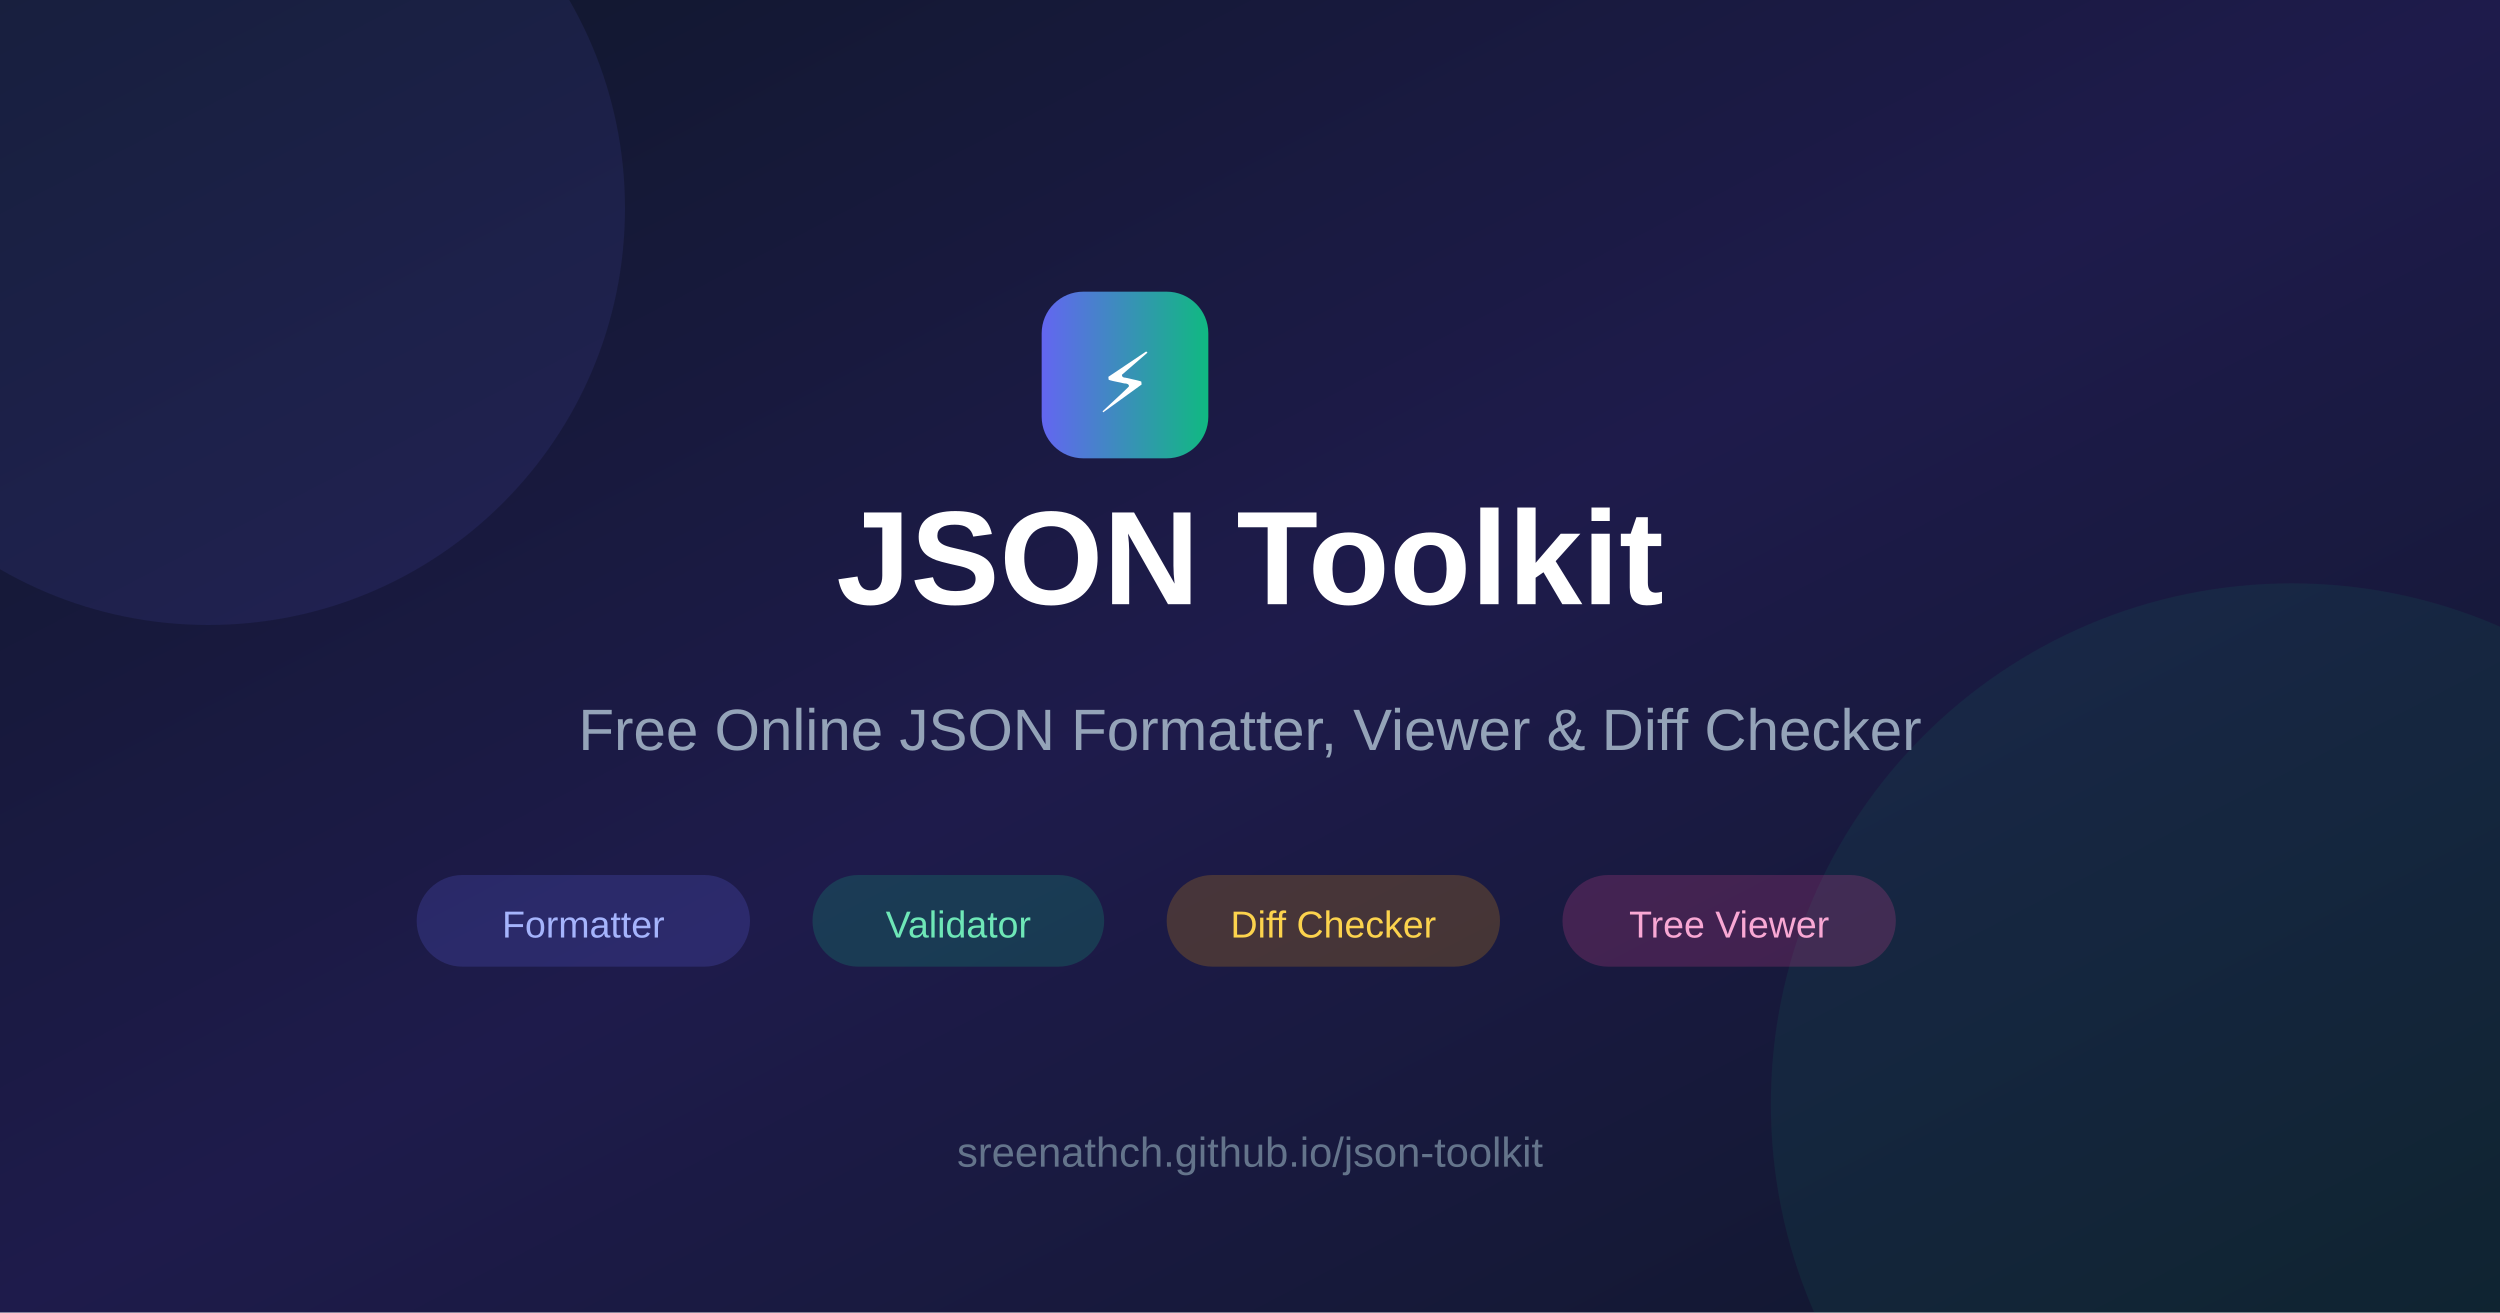
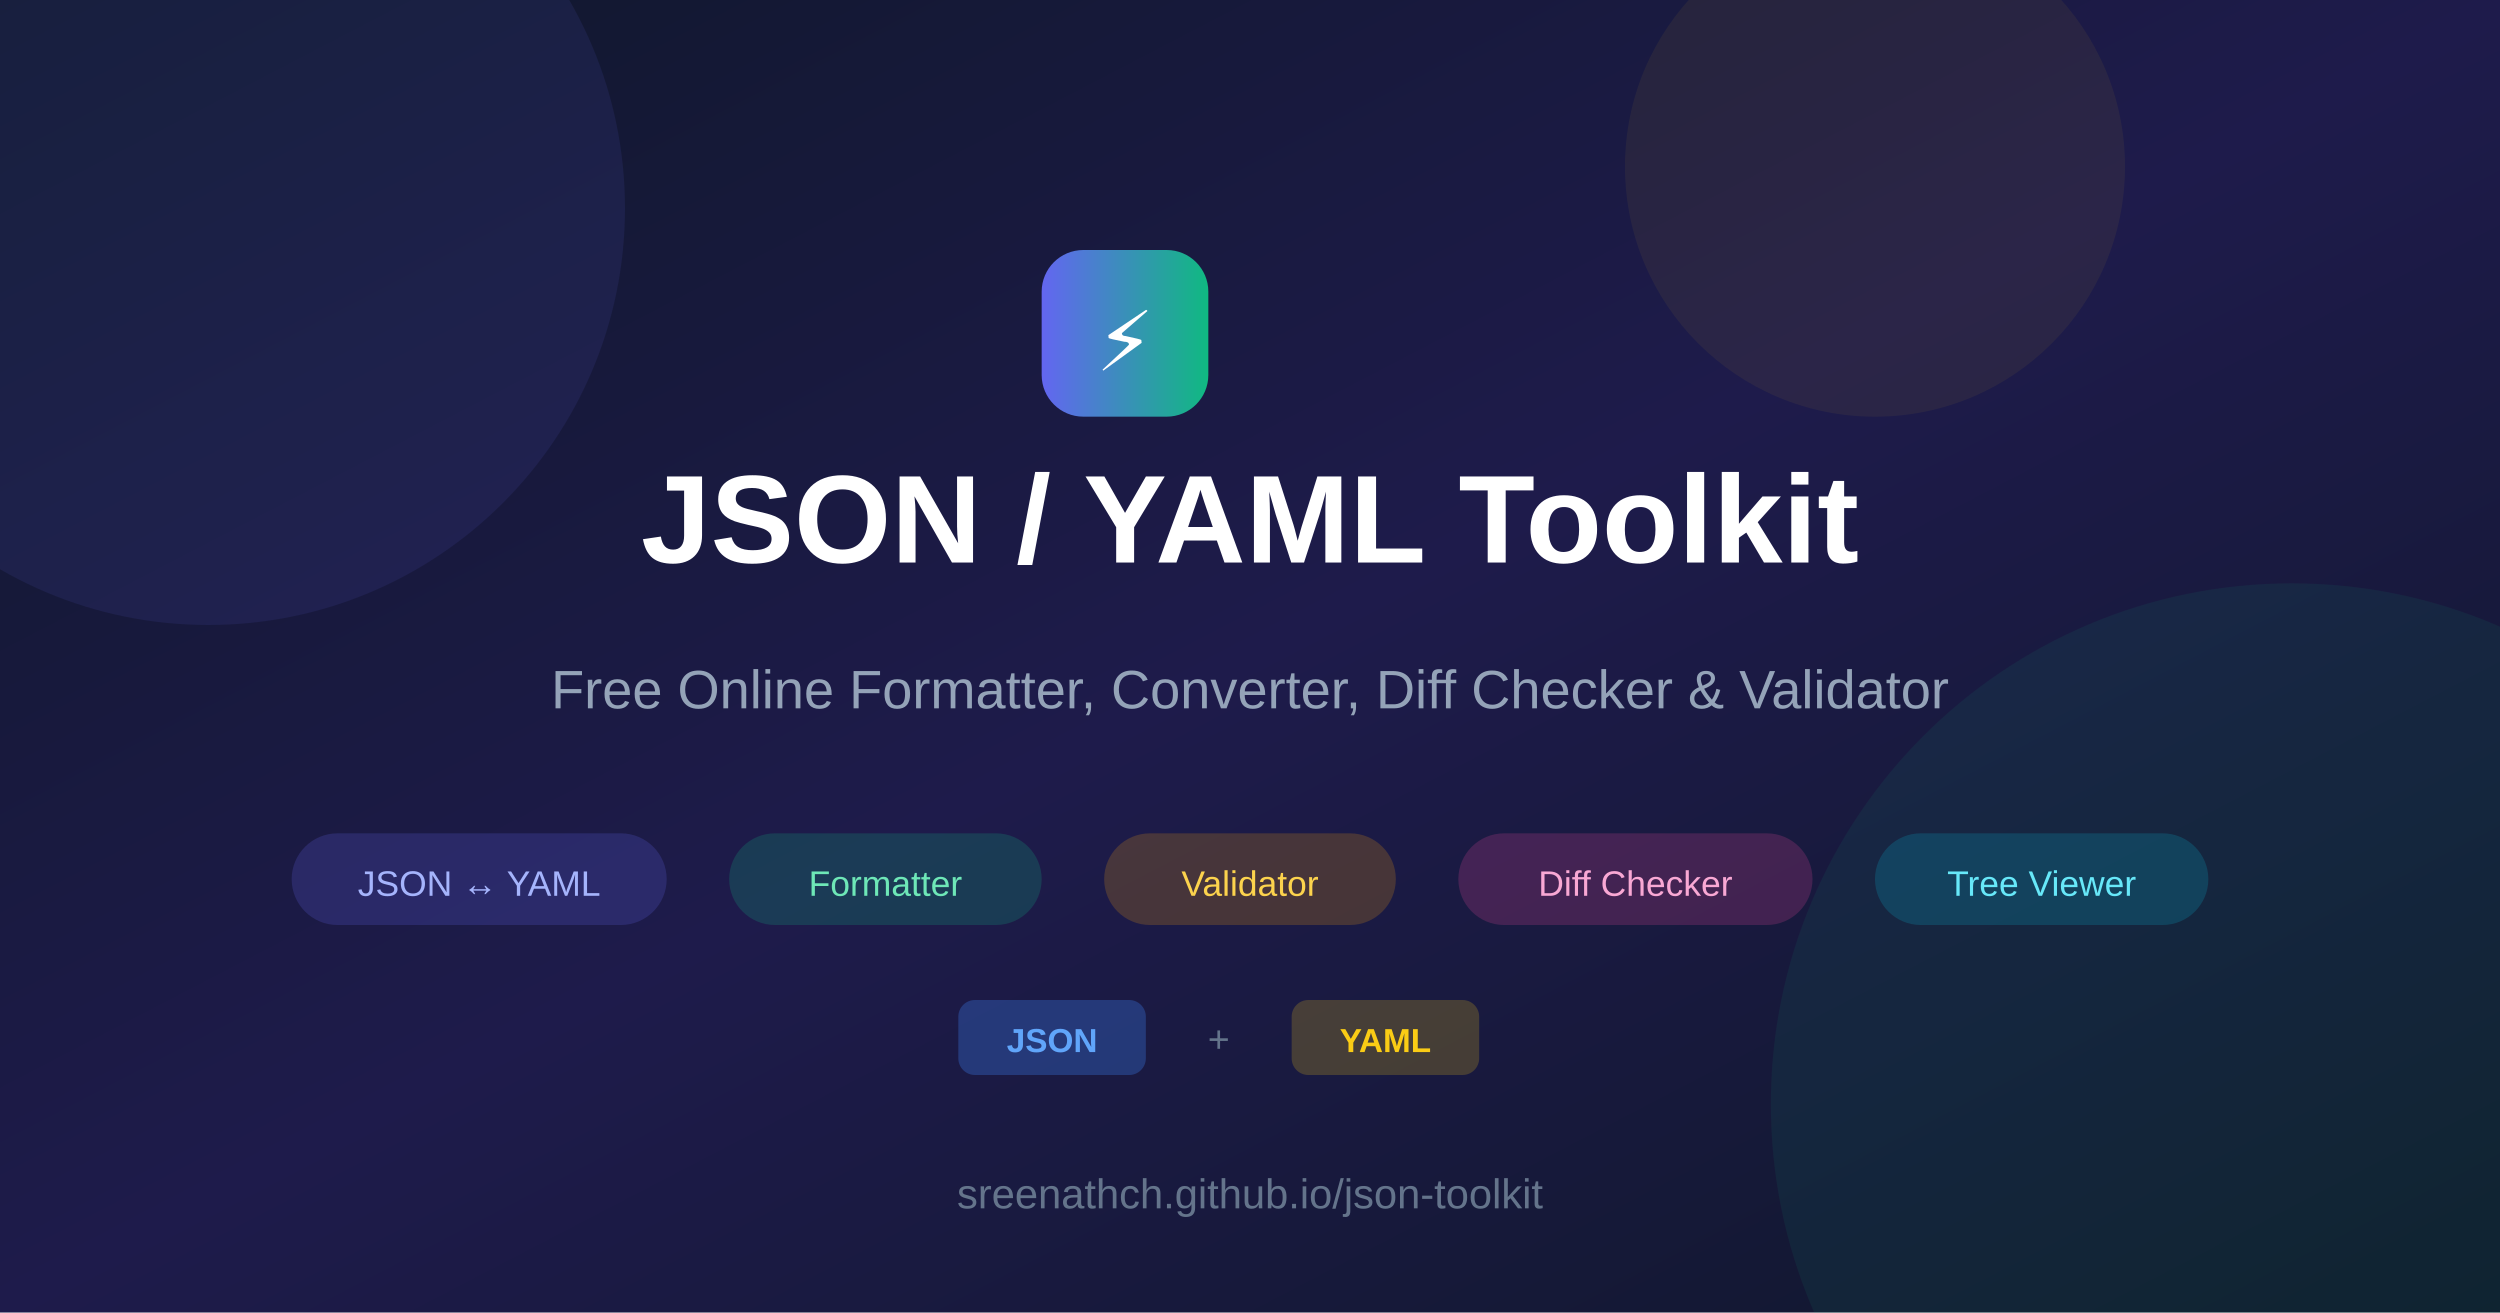
<svg xmlns="http://www.w3.org/2000/svg" width="1200" height="630">
  <defs>
    <linearGradient id="bg" x1="0%" y1="0%" x2="100%" y2="100%">
      <stop offset="0%" style="stop-color:#0f172a" />
      <stop offset="50%" style="stop-color:#1e1b4b" />
      <stop offset="100%" style="stop-color:#0f172a" />
    </linearGradient>
    <linearGradient id="accent" x1="0%" y1="0%" x2="100%" y2="0%">
      <stop offset="0%" style="stop-color:#6366f1" />
      <stop offset="100%" style="stop-color:#10b981" />
    </linearGradient>
  </defs>
  <rect width="1200" height="630" fill="url(#bg)" />
  <circle cx="100" cy="100" r="200" fill="#6366f1" opacity="0.1" />
  <circle cx="1100" cy="530" r="250" fill="#10b981" opacity="0.08" />
-   <rect x="500" y="140" width="80" height="80" rx="20" fill="url(#accent)" />
-   <text x="540" y="198" font-family="Arial" font-size="40" fill="white" text-anchor="middle">⚡</text>
-   <text x="600" y="290" font-family="Arial, sans-serif" font-size="64" font-weight="bold" fill="white" text-anchor="middle">JSON Toolkit</text>
-   <text x="600" y="360" font-family="Arial, sans-serif" font-size="28" fill="#94a3b8" text-anchor="middle">Free Online JSON Formatter, Viewer &amp; Diff Checker</text>
-   <rect x="200" y="420" width="160" height="44" rx="22" fill="#6366f1" opacity="0.2" />
-   <text x="280" y="450" font-family="Arial" font-size="18" fill="#a5b4fc" text-anchor="middle">Formatter</text>
-   <rect x="390" y="420" width="140" height="44" rx="22" fill="#10b981" opacity="0.2" />
-   <text x="460" y="450" font-family="Arial" font-size="18" fill="#6ee7b7" text-anchor="middle">Validator</text>
-   <rect x="560" y="420" width="160" height="44" rx="22" fill="#f59e0b" opacity="0.2" />
-   <text x="640" y="450" font-family="Arial" font-size="18" fill="#fcd34d" text-anchor="middle">Diff Checker</text>
-   <rect x="750" y="420" width="160" height="44" rx="22" fill="#ec4899" opacity="0.2" />
-   <text x="830" y="450" font-family="Arial" font-size="18" fill="#f9a8d4" text-anchor="middle">Tree Viewer</text>
-   <text x="600" y="560" font-family="Arial" font-size="20" fill="#64748b" text-anchor="middle">sreenathch.github.io/json-toolkit</text>
+   <circle cx="900" cy="80" r="120" fill="#facc15" opacity="0.06" />
+   <rect x="500" y="120" width="80" height="80" rx="20" fill="url(#accent)" />
+   <text x="540" y="178" font-family="Arial" font-size="40" fill="white" text-anchor="middle">⚡</text>
+   <text x="600" y="270" font-family="Arial, sans-serif" font-size="60" font-weight="bold" fill="white" text-anchor="middle">JSON / YAML Toolkit</text>
+   <text x="600" y="340" font-family="Arial, sans-serif" font-size="26" fill="#94a3b8" text-anchor="middle">Free Online Formatter, Converter, Diff Checker &amp; Validator</text>
+   <rect x="140" y="400" width="180" height="44" rx="22" fill="#6366f1" opacity="0.2" />
+   <text x="230" y="430" font-family="Arial" font-size="17" fill="#a5b4fc" text-anchor="middle">JSON ↔ YAML</text>
+   <rect x="350" y="400" width="150" height="44" rx="22" fill="#10b981" opacity="0.2" />
+   <text x="425" y="430" font-family="Arial" font-size="17" fill="#6ee7b7" text-anchor="middle">Formatter</text>
+   <rect x="530" y="400" width="140" height="44" rx="22" fill="#f59e0b" opacity="0.2" />
+   <text x="600" y="430" font-family="Arial" font-size="17" fill="#fcd34d" text-anchor="middle">Validator</text>
+   <rect x="700" y="400" width="170" height="44" rx="22" fill="#ec4899" opacity="0.2" />
+   <text x="785" y="430" font-family="Arial" font-size="17" fill="#f9a8d4" text-anchor="middle">Diff Checker</text>
+   <rect x="900" y="400" width="160" height="44" rx="22" fill="#06b6d4" opacity="0.2" />
+   <text x="980" y="430" font-family="Arial" font-size="17" fill="#67e8f9" text-anchor="middle">Tree Viewer</text>
+   <rect x="460" y="480" width="90" height="36" rx="8" fill="#3b82f6" opacity="0.3" />
+   <text x="505" y="505" font-family="Arial" font-size="16" font-weight="bold" fill="#60a5fa" text-anchor="middle">JSON</text>
+   <rect x="570" y="480" width="30" height="36" rx="4" fill="transparent" />
+   <text x="585" y="505" font-family="Arial" font-size="18" fill="#64748b" text-anchor="middle">+</text>
+   <rect x="620" y="480" width="90" height="36" rx="8" fill="#facc15" opacity="0.2" />
+   <text x="665" y="505" font-family="Arial" font-size="16" font-weight="bold" fill="#facc15" text-anchor="middle">YAML</text>
+   <text x="600" y="580" font-family="Arial" font-size="20" fill="#64748b" text-anchor="middle">sreenathch.github.io/json-toolkit</text>
</svg>
